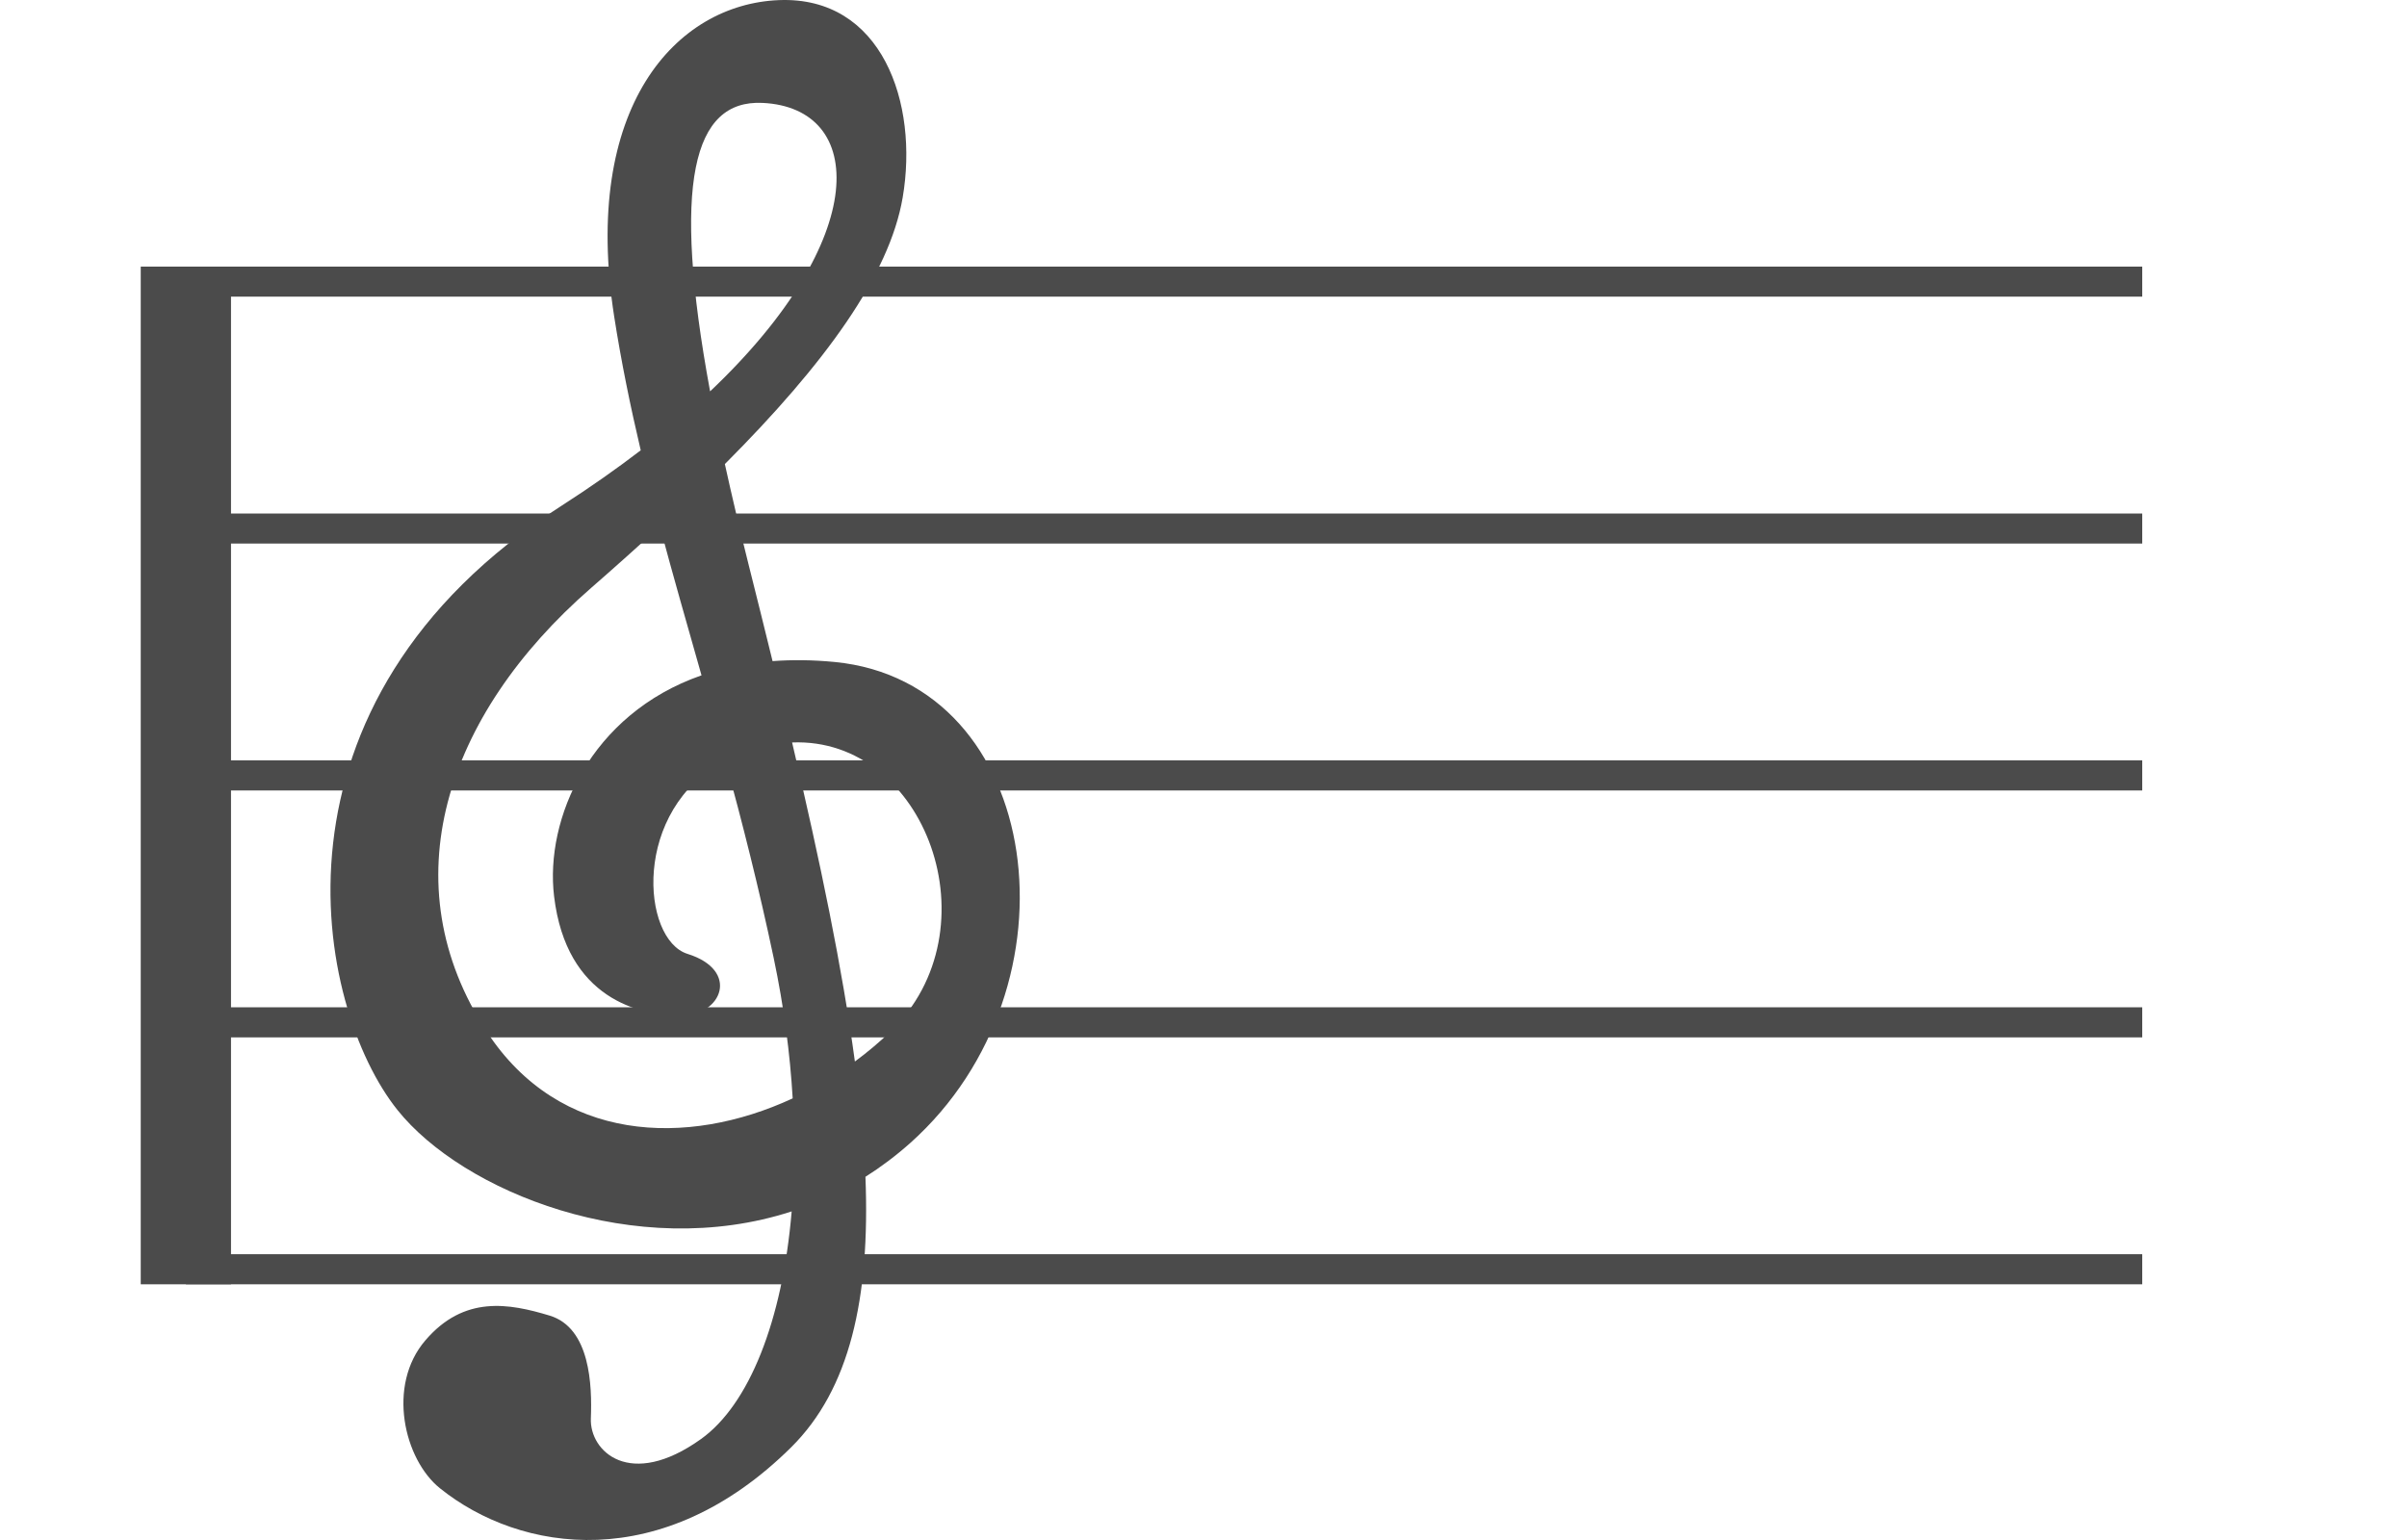
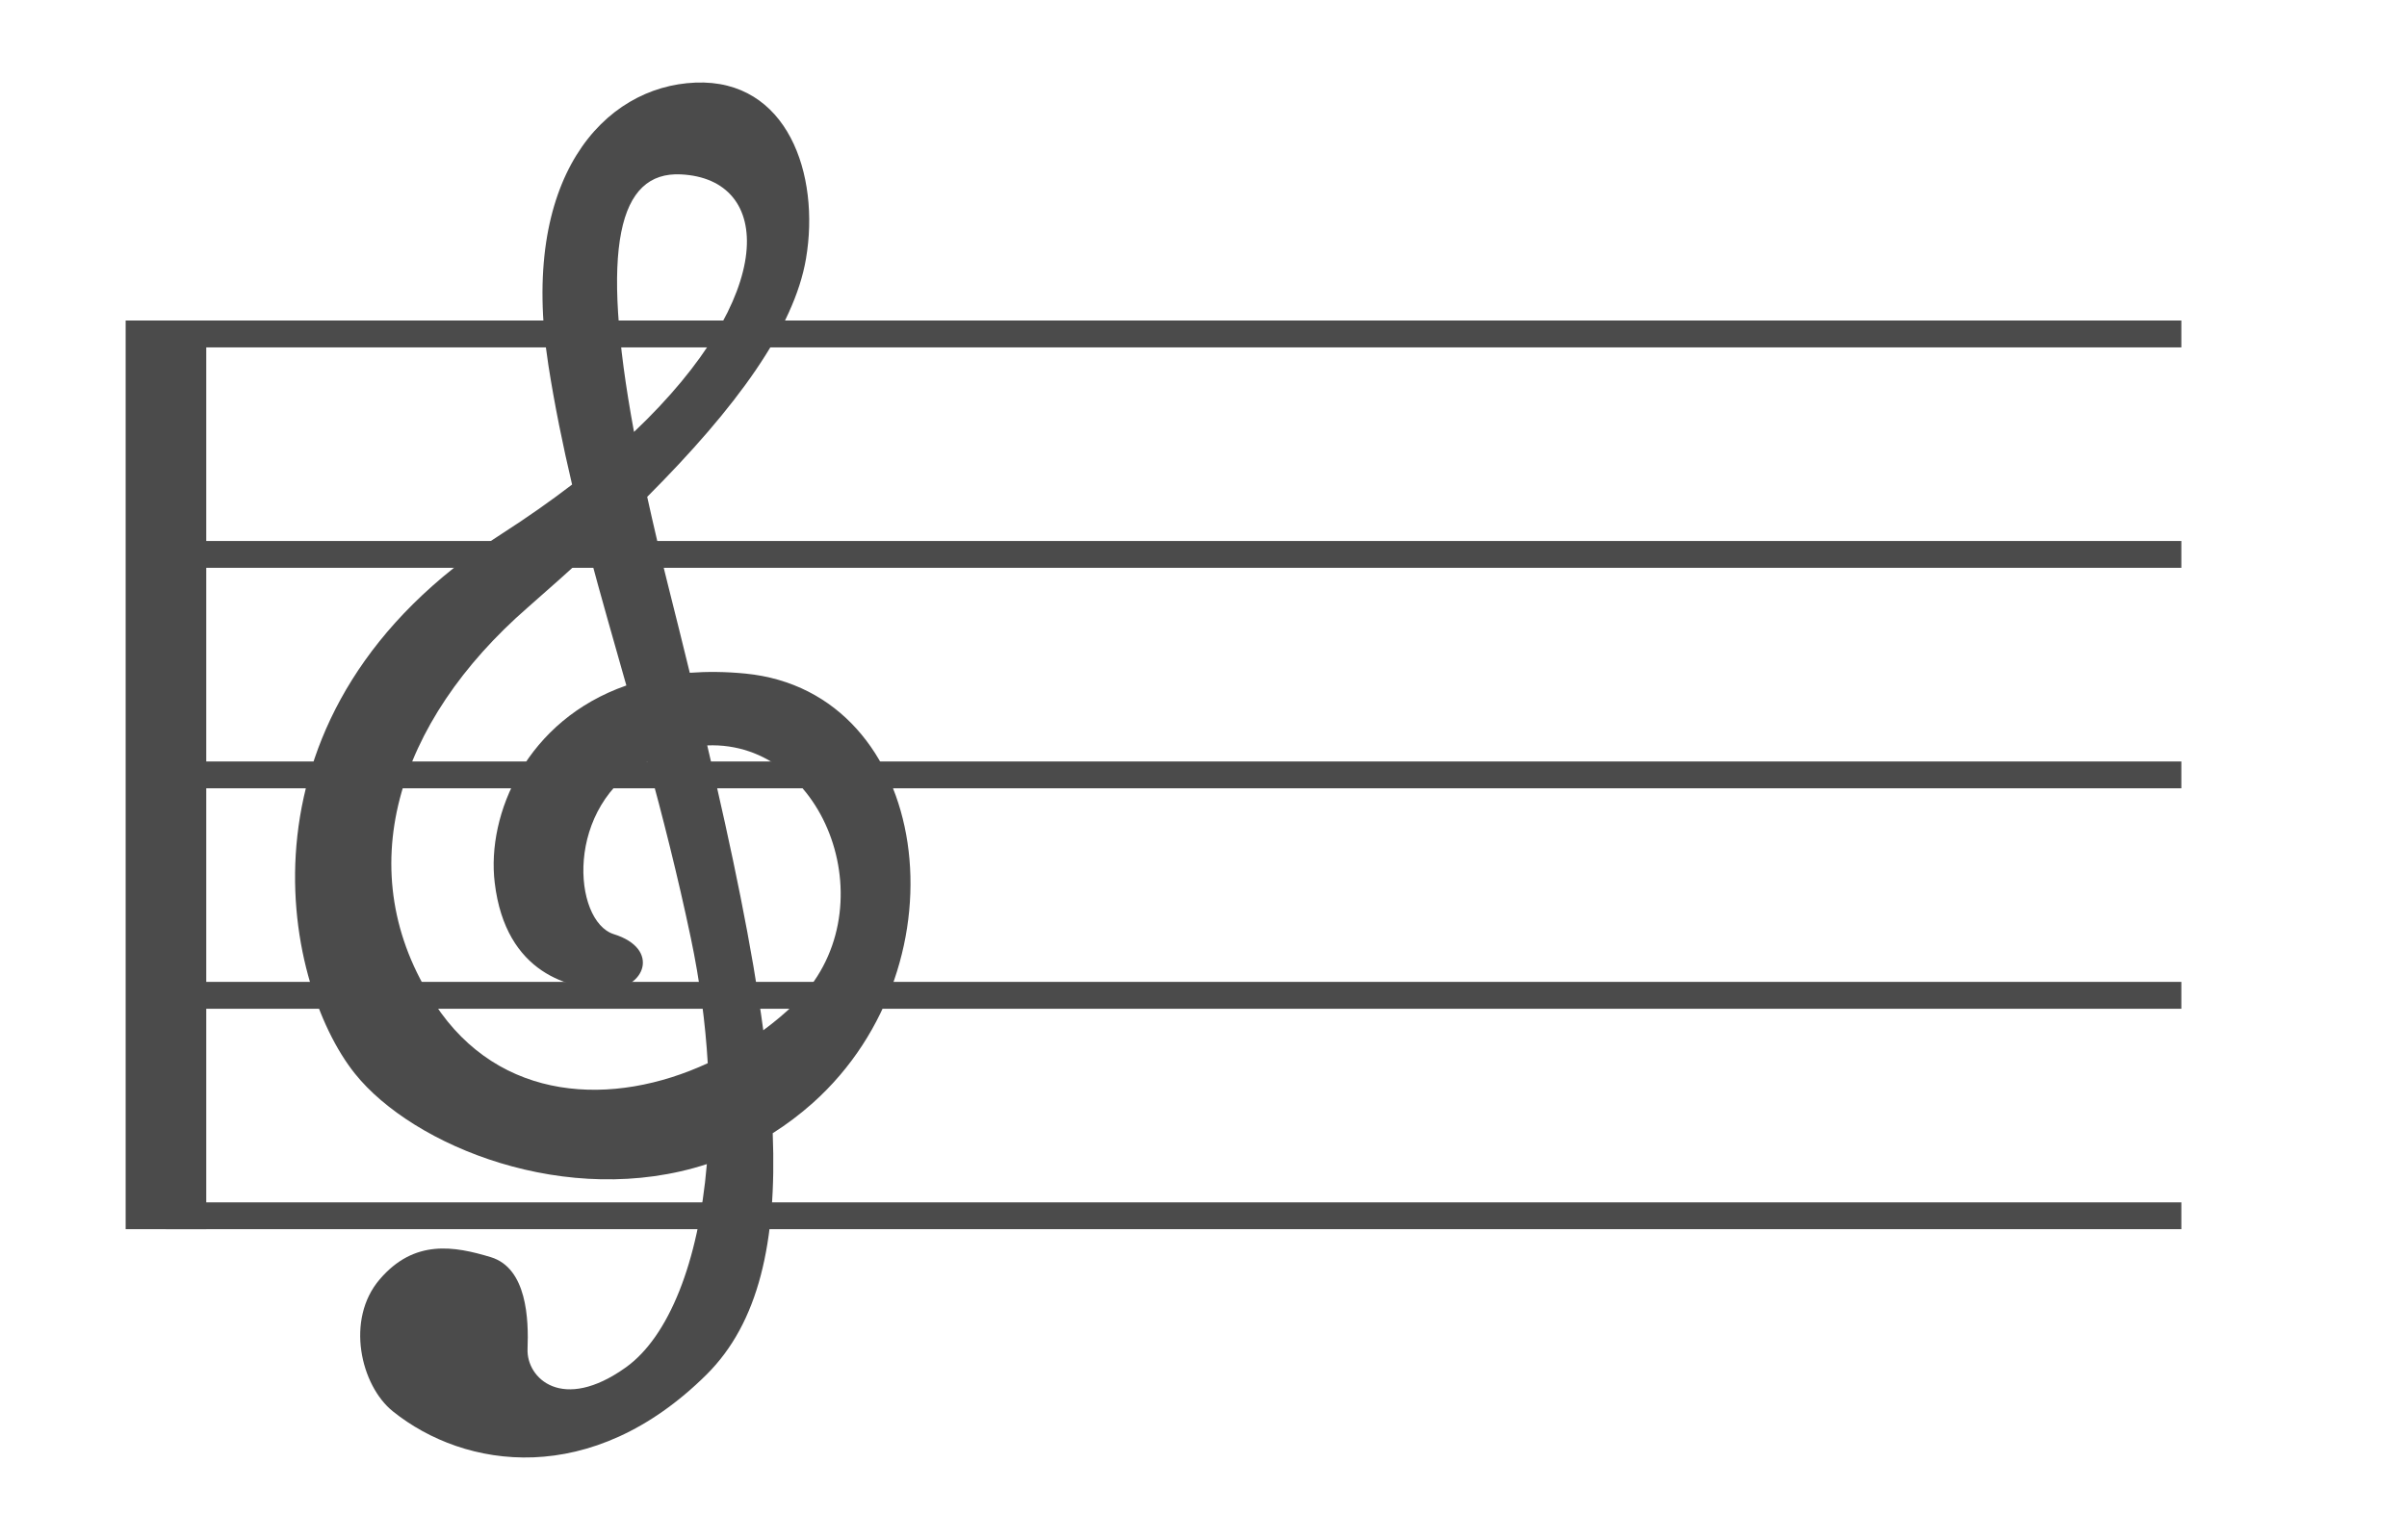
- <svg xmlns="http://www.w3.org/2000/svg" version="1.1" id="_x32_" x="0px" y="0px" viewBox="0 0 800 512" style="width: 800px; height: 512px; opacity: 1;" xml:space="preserve">
+ <svg xmlns="http://www.w3.org/2000/svg" version="1.1" id="_x32_" x="0px" y="0px" viewBox="0 0 896 512" style="width: 800px; height: 512px; opacity: 1;" xml:space="preserve">
  <style type="text/css">


        .treble_clef {
            fill: #4B4B4B;
        }

        .line {
            stroke: #4B4B4B;
        }
    </style>
  <g>
    <path class="treble_clef" d="M277.466,220.094c-7.37-0.72-14.253-0.769-20.695-0.295c-2.576-10.568-5.28-21.382-8.069-32.507   c-2.949-11.779-5.534-22.74-7.783-33.006c33.218-33.292,54.707-62.83,59.104-88.646c5.362-31.428-6.904-66.96-41.129-65.603   c-34.221,1.374-65.66,35.525-54.756,105.242c2.36,15.084,5.374,29.808,8.818,44.433c-7.975,6.11-16.748,12.286-26.352,18.454   c-102.404,65.587-81.836,166.732-54.482,200.899c21.591,27.002,79.141,50.56,131.002,33.685   c-3.084,36.515-14.209,64.277-30.123,75.672c-23.644,16.924-37.063,4.098-36.621-6.838c0.434-10.945-0.176-30.078-13.677-34.184   c-13.518-4.09-28.434-6.822-41.321,8.222c-12.912,15.018-7.064,39.631,4.851,49.185c26.781,21.505,73.979,28.728,116.735-13.644   c19.423-19.255,26.278-49.39,24.675-89.914c5.108-3.231,10.094-6.969,14.9-11.247C360.647,328.069,346.909,226.915,277.466,220.094   z M253.441,34.213c34.327,1.637,36.409,44.876-17.431,95.902C223.192,60.749,230.333,33.101,253.441,34.213z M161.855,343.095   c-32.212-49.202-14.106-105.185,34.585-147.606c8-6.978,15.636-13.808,22.879-20.499c4.344,16.277,9.059,32.67,13.84,49.538   c-37.071,12.908-52.09,47.803-49.002,73.464c4.098,34.184,28.494,39.664,42.163,39.664c13.673,0,19.718-15.051,2.18-20.523   c-15.3-4.769-18.675-47.894,12.568-64.335c5.636,20.662,11.162,42.355,16.078,65.701c3.39,16.139,5.44,31.812,6.315,46.675   C228.219,381.515,185.921,379.879,161.855,343.095z M284.133,352.919c-4.156-30.879-11.493-66.299-20.867-106.077   c44.335-1.816,67.922,62.233,32.544,96.253C292.161,346.604,288.239,349.892,284.133,352.919z" />
    <path d="M61.777,88.63 L61.777,426.99" fill="none" class="line" stroke-width="30" stroke-opacity="1.00" stroke-linejoin="round" />
-     <path d="M61.777,175.72 L712,175.72" fill="none" class="line" stroke-width="10" stroke-opacity="1.00" stroke-linejoin="round" />
-     <path d="M61.777,257.81 L712,257.81" fill="none" class="line" stroke-width="10" stroke-opacity="1.00" stroke-linejoin="round" />
-     <path d="M61.777,339.9 L712,339.9" fill="none" class="line" stroke-width="10" stroke-opacity="1.00" stroke-linejoin="round" />
-     <path d="M61.777,93.63 L712,93.63" fill="none" class="line" stroke-width="10" stroke-opacity="1.00" stroke-linejoin="round" />
-     <path d="M61.777,421.99 L712,421.99" fill="none" class="line" stroke-width="10" stroke-opacity="1.00" stroke-linejoin="round" />
+     <path d="M61.777,175.72 L812,175.72" fill="none" class="line" stroke-width="10" stroke-opacity="1.00" stroke-linejoin="round" />
+     <path d="M61.777,257.81 L812,257.81" fill="none" class="line" stroke-width="10" stroke-opacity="1.00" stroke-linejoin="round" />
+     <path d="M61.777,339.9 L812,339.9" fill="none" class="line" stroke-width="10" stroke-opacity="1.00" stroke-linejoin="round" />
+     <path d="M61.777,93.63 L812,93.63" fill="none" class="line" stroke-width="10" stroke-opacity="1.00" stroke-linejoin="round" />
+     <path d="M61.777,421.99 L812,421.99" fill="none" class="line" stroke-width="10" stroke-opacity="1.00" stroke-linejoin="round" />
  </g>
  <g>
    <style>
            .sharp-key {
                fill: #4B4B4B;
                font-size: 180px;
                font-weight: 900;
                font-family:  "Courier New", Consolas, monospace;
            }

            .key {
                fill: #4B4B4B;
                font-size: 200px;
                font-weight: 900;
                font-family:  "Courier New", Consolas, monospace;
            }
        </style>
  </g>
</svg>
